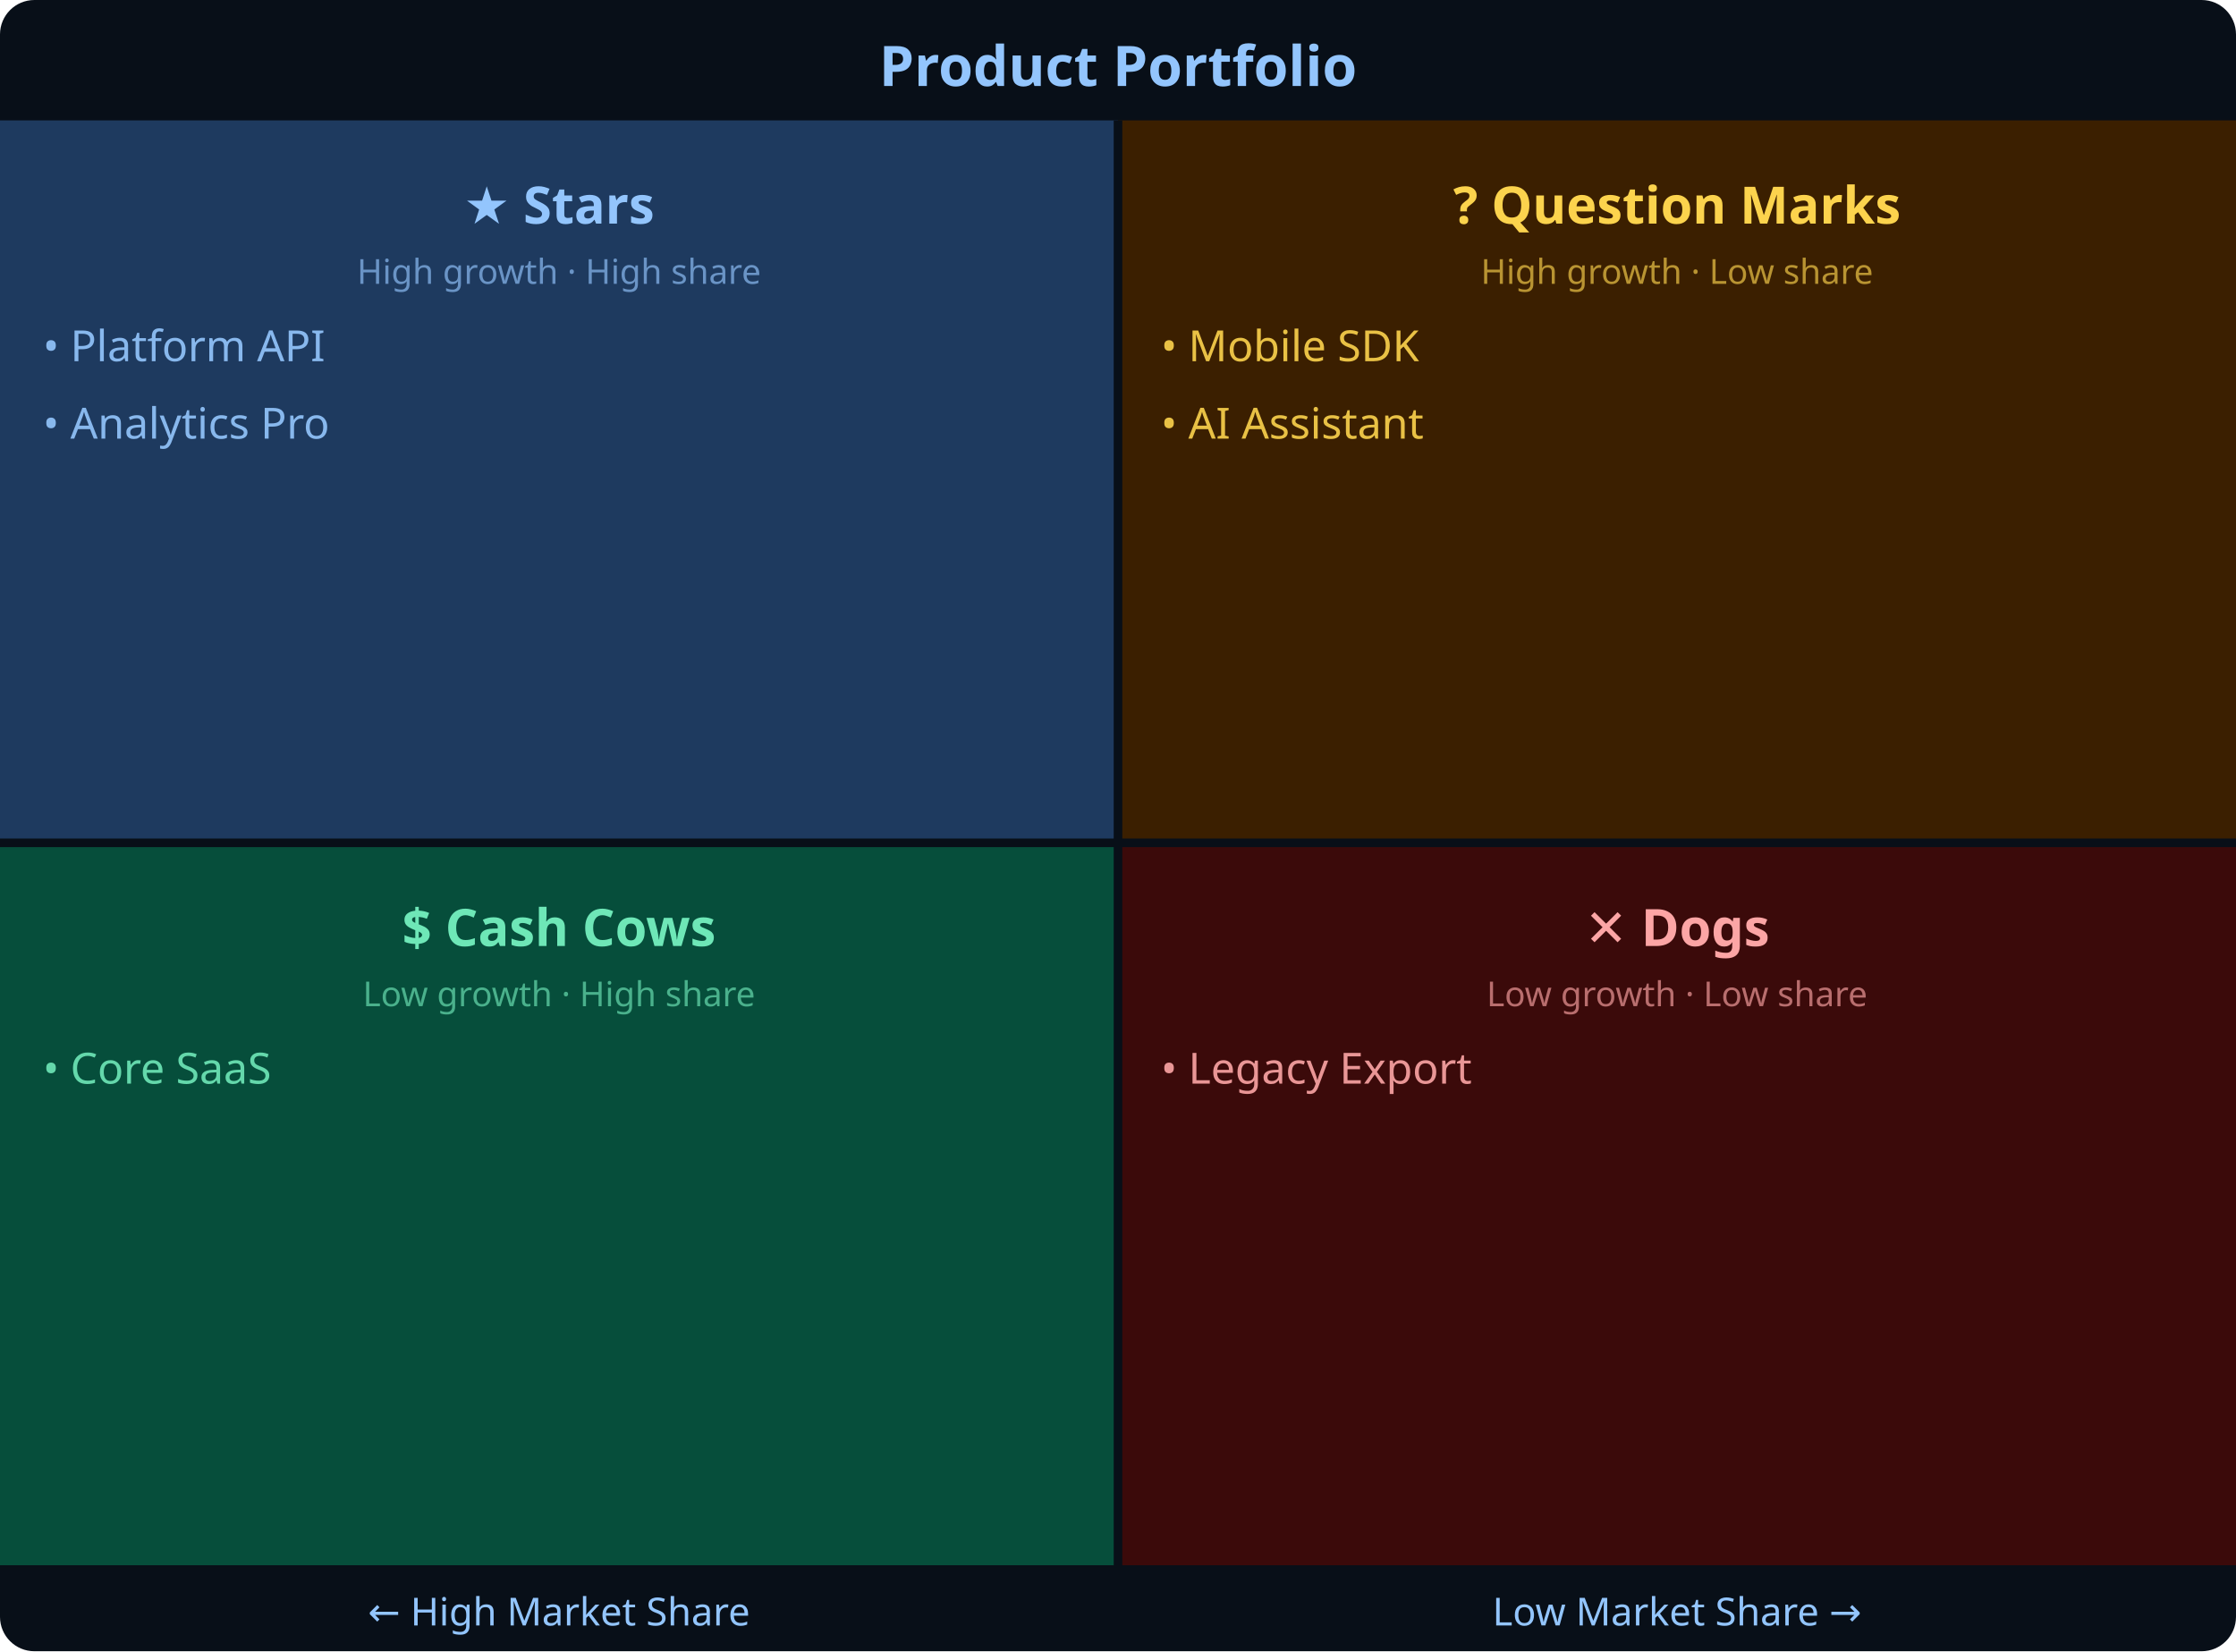
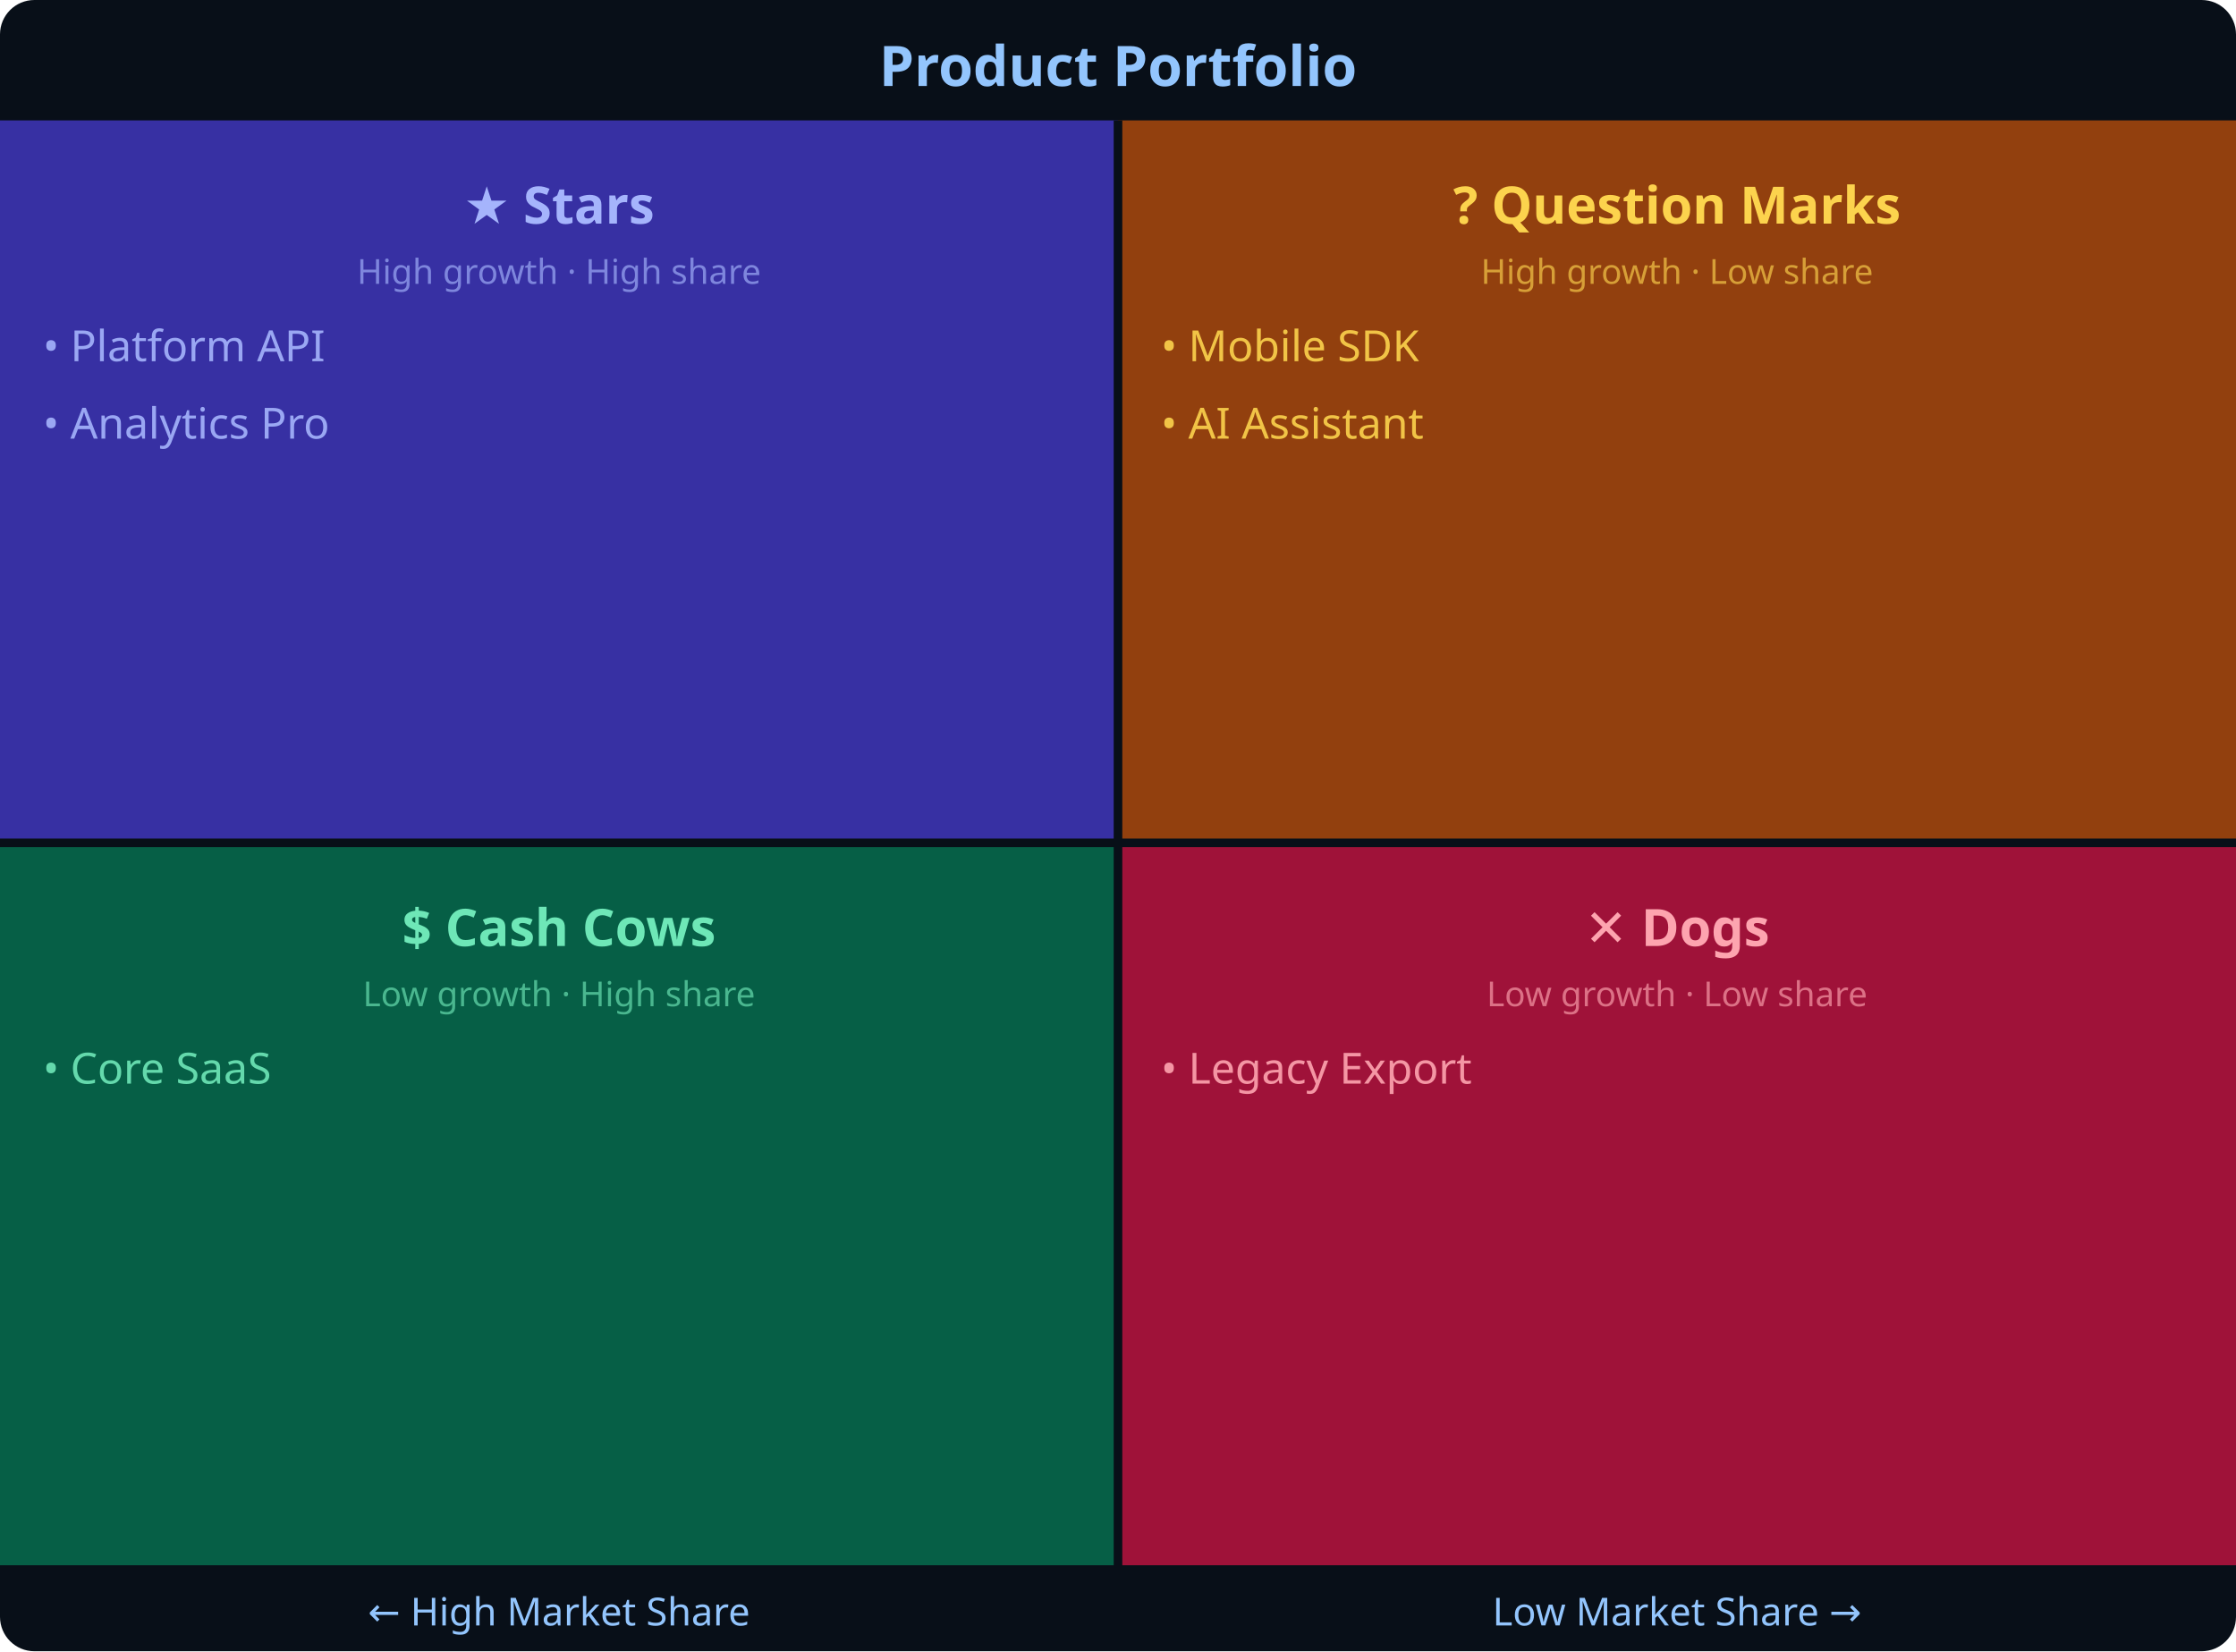
<svg xmlns="http://www.w3.org/2000/svg" viewBox="0 0 520 384" style="width:100%;height:auto">
  <rect width="520" height="384" fill="#080f18" rx="8" />
  <text x="260" y="20" text-anchor="middle" font-size="13" fill="#93c5fd" font-family="system-ui,sans-serif" font-weight="600">Product Portfolio</text>
-   <rect x="0" y="28" width="260" height="168" fill="#1e3a5f" />
-   <text x="130" y="52" text-anchor="middle" font-size="12" fill="#93c5fd" font-family="system-ui,sans-serif" font-weight="700">★ Stars</text>
-   <text x="130" y="66" text-anchor="middle" font-size="8" fill="#93c5fd" font-family="system-ui,sans-serif" opacity="0.65">High growth · High share</text>
-   <text x="10" y="84" font-size="10" fill="#93c5fd" font-family="system-ui,sans-serif" opacity="0.9">• Platform API</text>
-   <text x="10" y="102" font-size="10" fill="#93c5fd" font-family="system-ui,sans-serif" opacity="0.9">• Analytics Pro</text>
-   <rect x="260" y="28" width="260" height="168" fill="#3b1f00" />
+   <rect x="0" y="28" width="260" height="168" fill="#3730a3" />
+   <text x="130" y="52" text-anchor="middle" font-size="12" fill="#a5b4fc" font-family="system-ui,sans-serif" font-weight="700">★ Stars</text>
+   <text x="130" y="66" text-anchor="middle" font-size="8" fill="#a5b4fc" font-family="system-ui,sans-serif" opacity="0.65">High growth · High share</text>
+   <text x="10" y="84" font-size="10" fill="#a5b4fc" font-family="system-ui,sans-serif" opacity="0.9">• Platform API</text>
+   <text x="10" y="102" font-size="10" fill="#a5b4fc" font-family="system-ui,sans-serif" opacity="0.9">• Analytics Pro</text>
+   <rect x="260" y="28" width="260" height="168" fill="#92400e" />
  <text x="390" y="52" text-anchor="middle" font-size="12" fill="#fcd34d" font-family="system-ui,sans-serif" font-weight="700">? Question Marks</text>
  <text x="390" y="66" text-anchor="middle" font-size="8" fill="#fcd34d" font-family="system-ui,sans-serif" opacity="0.65">High growth · Low share</text>
  <text x="270" y="84" font-size="10" fill="#fcd34d" font-family="system-ui,sans-serif" opacity="0.9">• Mobile SDK</text>
  <text x="270" y="102" font-size="10" fill="#fcd34d" font-family="system-ui,sans-serif" opacity="0.9">• AI Assistant</text>
-   <rect x="0" y="196" width="260" height="168" fill="#064e3b" />
+   <rect x="0" y="196" width="260" height="168" fill="#065f46" />
  <text x="130" y="220" text-anchor="middle" font-size="12" fill="#6ee7b7" font-family="system-ui,sans-serif" font-weight="700">$ Cash Cows</text>
  <text x="130" y="234" text-anchor="middle" font-size="8" fill="#6ee7b7" font-family="system-ui,sans-serif" opacity="0.65">Low growth · High share</text>
  <text x="10" y="252" font-size="10" fill="#6ee7b7" font-family="system-ui,sans-serif" opacity="0.9">• Core SaaS</text>
-   <rect x="260" y="196" width="260" height="168" fill="#3b0a0a" />
-   <text x="390" y="220" text-anchor="middle" font-size="12" fill="#fca5a5" font-family="system-ui,sans-serif" font-weight="700">✕ Dogs</text>
-   <text x="390" y="234" text-anchor="middle" font-size="8" fill="#fca5a5" font-family="system-ui,sans-serif" opacity="0.65">Low growth · Low share</text>
-   <text x="270" y="252" font-size="10" fill="#fca5a5" font-family="system-ui,sans-serif" opacity="0.9">• Legacy Export</text>
+   <rect x="260" y="196" width="260" height="168" fill="#9f1239" />
+   <text x="390" y="220" text-anchor="middle" font-size="12" fill="#fda4af" font-family="system-ui,sans-serif" font-weight="700">✕ Dogs</text>
+   <text x="390" y="234" text-anchor="middle" font-size="8" fill="#fda4af" font-family="system-ui,sans-serif" opacity="0.65">Low growth · Low share</text>
+   <text x="270" y="252" font-size="10" fill="#fda4af" font-family="system-ui,sans-serif" opacity="0.9">• Legacy Export</text>
  <line x1="260" y1="28" x2="260" y2="364" stroke="#080f18" stroke-width="2" />
  <line x1="0" y1="196" x2="520" y2="196" stroke="#080f18" stroke-width="2" />
  <text x="130" y="378" text-anchor="middle" font-size="9" fill="#93c5fd" font-family="system-ui,sans-serif">← High Market Share</text>
  <text x="390" y="378" text-anchor="middle" font-size="9" fill="#93c5fd" font-family="system-ui,sans-serif">Low Market Share →</text>
</svg>
